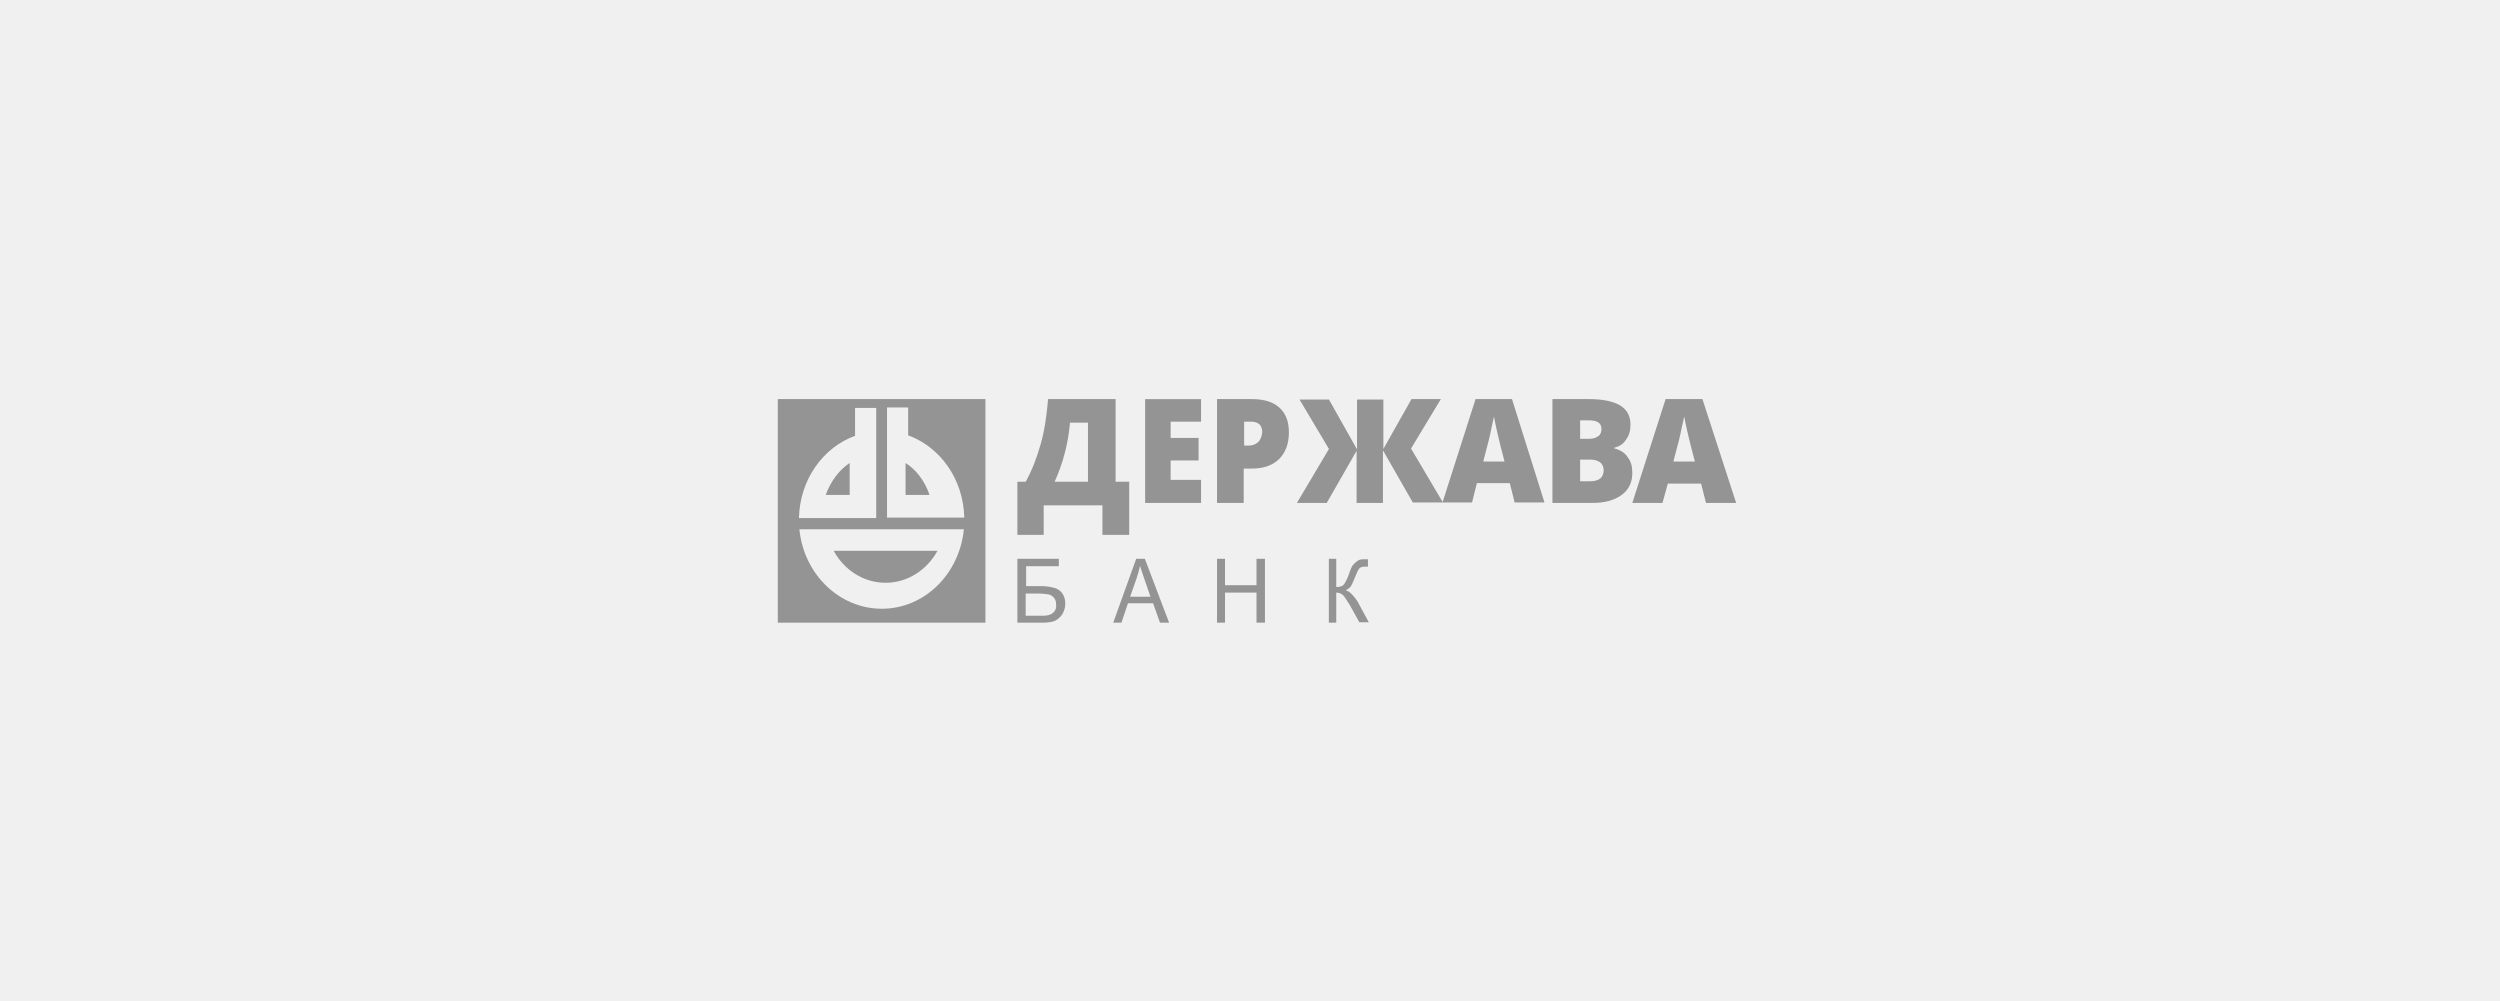
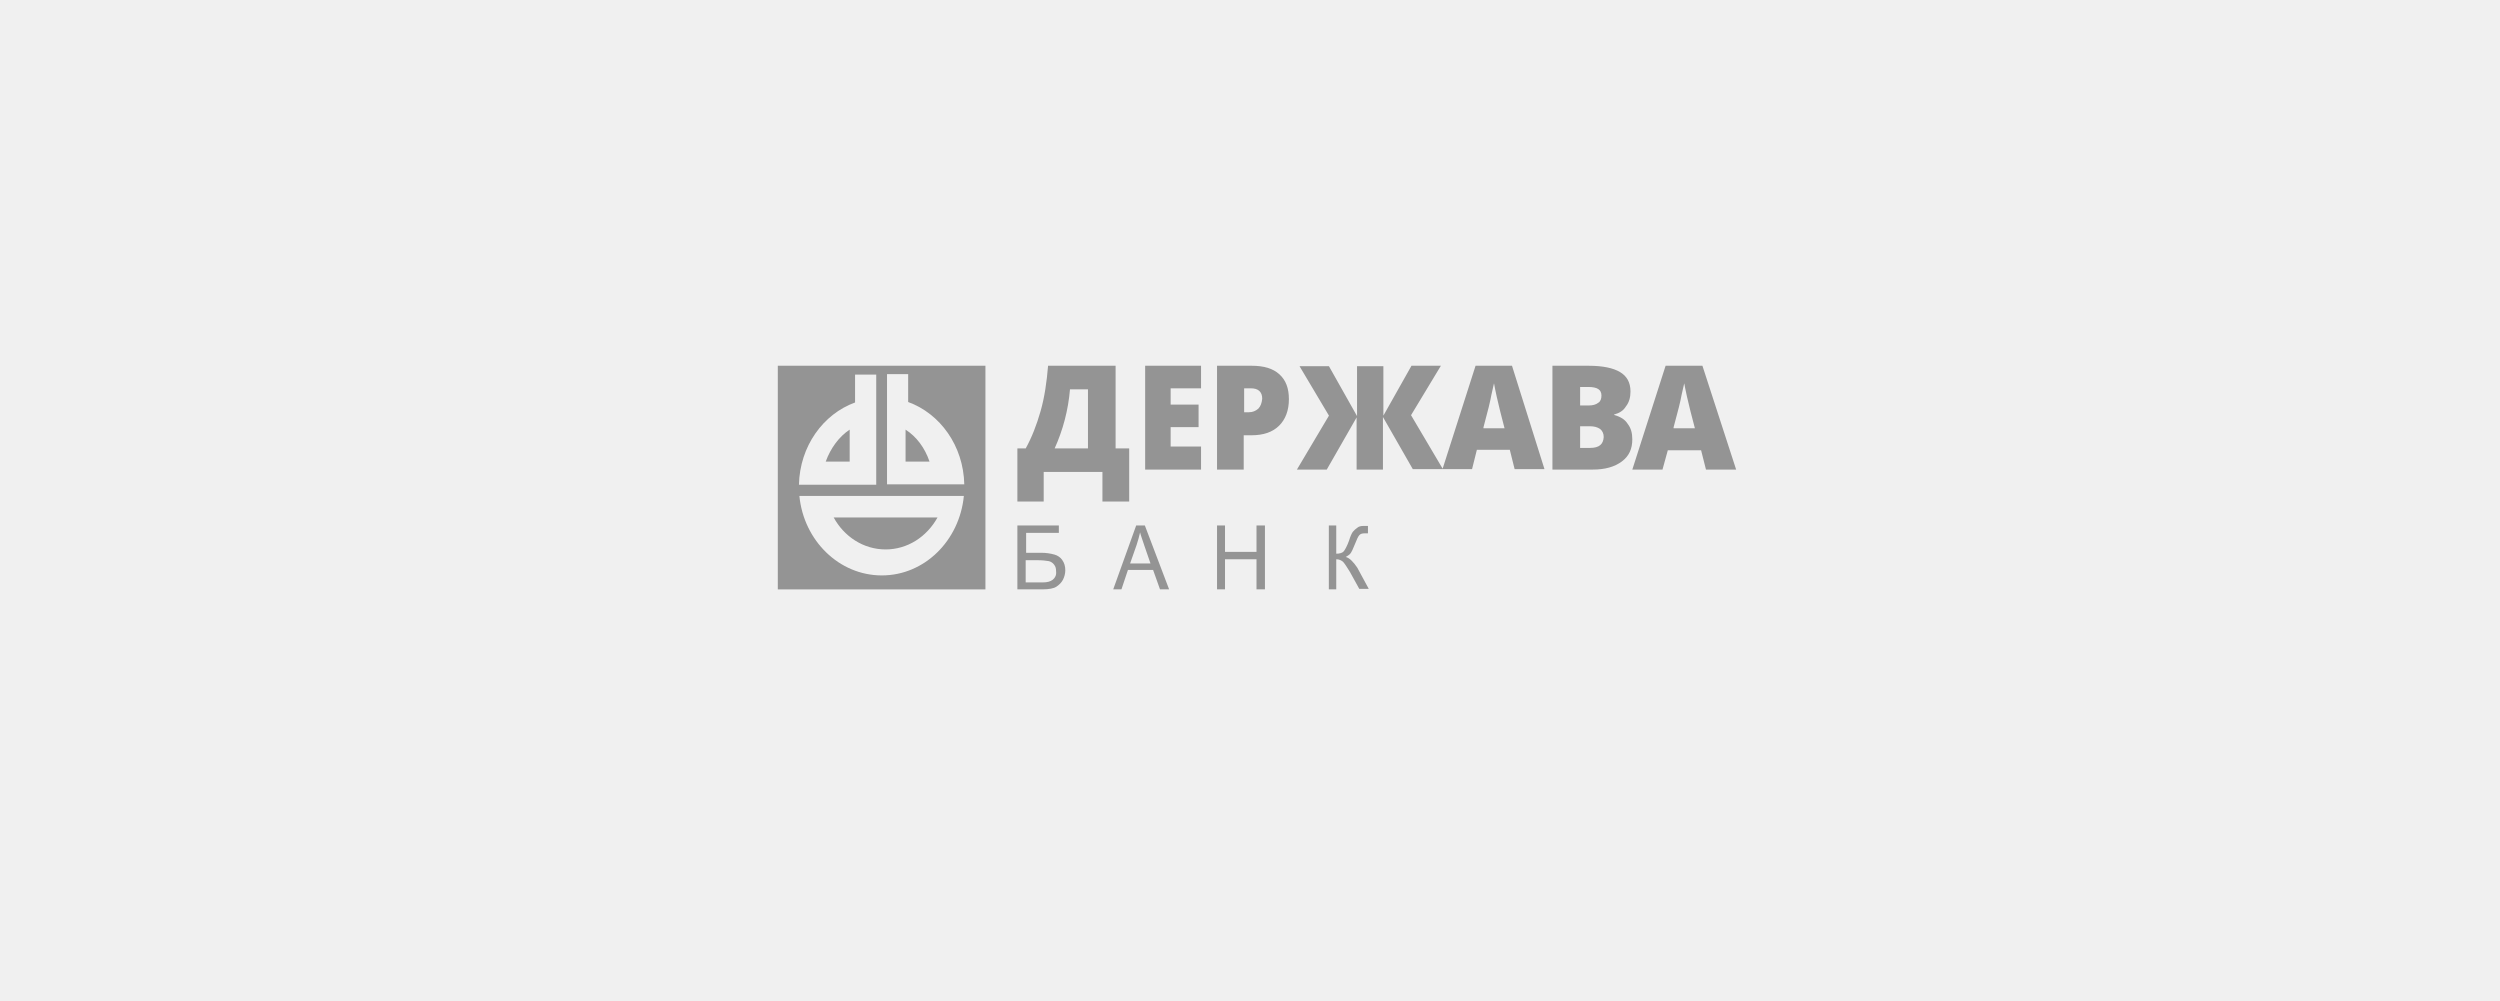
<svg xmlns="http://www.w3.org/2000/svg" width="300" height="120" viewBox="0 0 300 120" fill="none">
  <g clip-path="url(#a)" fill="#949494">
-     <path d="M135.503 64.182V57.81h-1.631v-9.92h-8.103c-.158 1.94-.421 3.769-.894 5.431-.474 1.663-1.053 3.159-1.789 4.489h-1v6.372h3.157v-3.546h7.05v3.546h3.21Zm-4.946-6.372h-3.999c1-2.217 1.631-4.6 1.842-7.093h2.157v7.093Zm-3.993 12.747a5.845 5.845 0 0 0-1.603-.223h-1.825v-2.389h3.926v-.888h-4.976v7.666h2.986c.829 0 1.382-.11 1.714-.333.331-.222.608-.5.774-.833a2.55 2.55 0 0 0 .276-1.112c0-.5-.111-.888-.387-1.277a1.708 1.708 0 0 0-.885-.611Zm-.221 3c-.276.222-.663.333-1.216.333h-2.046v-2.667h1.327c.664 0 1.161.056 1.438.111a1.1 1.1 0 0 1 .663.445c.166.222.221.444.221.778.056.444-.11.777-.387 1ZM99.086 59.39h2.875v-3.833c-1.252.825-2.272 2.182-2.875 3.833Z" />
-     <path d="M93.336 74.724h24.917V47.891H93.336v26.833Zm12.484-1.674c-5.128 0-9.376-4.184-9.894-9.54h19.737c-.518 5.356-4.715 9.54-9.843 9.54Zm.622-24.155h2.538v3.347c3.833 1.395 6.631 5.244 6.734 9.874h-9.272V48.895Zm-3.834 3.403V48.95h2.539v13.221h-9.273c.104-4.63 2.901-8.48 6.734-9.874Z" />
-     <path d="M106.272 69.932c2.631 0 4.94-1.51 6.229-3.833h-12.458c1.235 2.265 3.544 3.833 6.229 3.833Zm2.396-14.375v3.833h2.875c-.557-1.651-1.577-3.008-2.875-3.833Zm52.818 15.277c.198-.11.396-.222.544-.389.148-.166.346-.61.592-1.222.198-.5.346-.833.494-1 .149-.166.346-.222.643-.222h.395v-.889h-.544c-.296 0-.543.056-.741.222a2.703 2.703 0 0 0-.543.5c-.148.223-.296.556-.444 1.056-.247.667-.494 1.111-.643 1.278-.148.166-.444.277-.889.277v-3.388h-.889v7.666h.889v-3.61c.346 0 .593.11.84.332.198.223.445.612.79 1.167l1.136 2.056h1.137l-1.384-2.556c-.493-.722-.938-1.166-1.383-1.278Zm32.212-17.039v-.054c.599-.163 1.089-.434 1.416-.975.381-.488.544-1.084.544-1.788 0-1.083-.435-1.842-1.252-2.329-.817-.488-2.069-.758-3.757-.758h-4.356v12.458h4.846c1.47 0 2.614-.325 3.485-.975.871-.65 1.252-1.517 1.252-2.654 0-.758-.163-1.354-.544-1.842-.327-.541-.871-.867-1.634-1.083Zm-4.029-3.358h.926c1.089 0 1.579.325 1.579 1.029 0 .379-.109.704-.382.866-.272.217-.653.325-1.143.325h-1.035v-2.22h.055Zm1.143 7.312h-1.198v-2.6h1.144c.544 0 .926.108 1.252.325.272.217.436.542.436.975-.055.867-.545 1.3-1.634 1.3Zm-13.745-9.859-3.95 12.351-3.793-6.418 3.582-5.932h-3.529l-3.371 5.986v-5.932h-3.161v5.986l-3.371-5.986h-3.529l3.529 5.932-3.845 6.472h3.582l3.582-6.256v6.256h3.16v-6.31l3.582 6.256h7.111l.579-2.319h3.951l.579 2.32h3.582l-3.898-12.405h-4.372Zm.949 7.39c.526-1.942.842-3.237.948-3.884.158-.647.263-1.132.316-1.402.052.324.158.809.316 1.564.158.701.316 1.294.421 1.78l.527 2.05h-2.528v-.109Zm26.275-7.39h-4.419l-3.993 12.459h3.62l.639-2.32h3.993l.586 2.32h3.62l-4.046-12.458Zm-3.461 7.39c.533-1.942.852-3.237.959-3.884a33.5 33.5 0 0 0 .319-1.402c.053.324.16.809.32 1.564.159.701.319 1.294.425 1.78l.533 2.05h-2.556v-.109Zm-50.049 14.943h-3.78v-3.166h-.958v7.666h.958v-3.61h3.78v3.61h1.012v-7.666h-1.012v3.166Zm-13.363-9.874h6.708v-2.762h-3.65v-2.33h3.354V52.55h-3.354V50.6h3.65v-2.708h-6.708V60.35Zm-1.076 6.708-2.756 7.666h.988l.78-2.333h3.016l.832 2.333h1.092l-2.912-7.666h-1.04Zm-.728 4.555.78-2.222c.156-.5.312-1 .416-1.5.104.444.312.944.52 1.611l.728 2.111h-2.444Zm17.918-22.692c-.775-.704-1.86-1.03-3.357-1.03h-4.132v12.46h3.202v-4.117h.93c1.446 0 2.53-.379 3.305-1.137.775-.758 1.188-1.842 1.188-3.196 0-1.3-.362-2.275-1.136-2.98Zm-2.531 4.116c-.31.271-.671.434-1.136.434h-.568v-2.871h.826c.878 0 1.343.433 1.343 1.246-.052.541-.207.92-.465 1.191Z" />
+     <path d="M135.503 60.182V53.81h-1.631v-9.92h-8.103c-.158 1.94-.421 3.769-.894 5.431-.474 1.663-1.053 3.159-1.789 4.489h-1v6.372h3.157v-3.546h7.05v3.546h3.21Zm-4.946-6.372h-3.999c1-2.217 1.631-4.6 1.842-7.093h2.157v7.093Zm-3.993 12.747a5.845 5.845 0 0 0-1.603-.223h-1.825v-2.389h3.926v-.888h-4.976v7.666h2.986c.829 0 1.382-.11 1.714-.333.331-.222.608-.5.774-.833a2.55 2.55 0 0 0 .276-1.112c0-.5-.111-.888-.387-1.277a1.708 1.708 0 0 0-.885-.611Zm-.221 3c-.276.222-.663.333-1.216.333h-2.046v-2.667h1.327c.664 0 1.161.056 1.438.111a1.1 1.1 0 0 1 .663.445c.166.222.221.444.221.778.056.444-.11.777-.387 1ZM99.086 55.39h2.875v-3.833c-1.252.825-2.272 2.182-2.875 3.833Z" />
+     <path d="M93.336 70.724h24.917V43.891H93.336v26.833Zm12.484-1.674c-5.128 0-9.376-4.184-9.894-9.54h19.737c-.518 5.356-4.715 9.54-9.843 9.54Zm.622-24.155h2.538v3.347c3.833 1.395 6.631 5.244 6.734 9.874h-9.272V44.895Zm-3.834 3.403V44.95h2.539v13.221h-9.273c.104-4.63 2.901-8.48 6.734-9.874Z" />
+     <path d="M106.272 65.932c2.631 0 4.94-1.51 6.229-3.833h-12.458c1.235 2.265 3.544 3.833 6.229 3.833Zm2.396-14.375v3.833h2.875c-.557-1.651-1.577-3.008-2.875-3.833Zm52.818 15.277c.198-.11.396-.222.544-.389.148-.166.346-.61.592-1.222.198-.5.346-.833.494-1 .149-.166.346-.222.643-.222h.395v-.889h-.544c-.296 0-.543.056-.741.222a2.703 2.703 0 0 0-.543.5c-.148.223-.296.556-.444 1.056-.247.667-.494 1.111-.643 1.278-.148.166-.444.277-.889.277v-3.388h-.889v7.666h.889v-3.61c.346 0 .593.11.84.332.198.223.445.612.79 1.167l1.136 2.056h1.137l-1.384-2.556c-.493-.722-.938-1.166-1.383-1.278Zm32.212-17.039v-.054c.599-.163 1.089-.434 1.416-.975.381-.488.544-1.084.544-1.788 0-1.083-.435-1.842-1.252-2.329-.817-.488-2.069-.758-3.757-.758h-4.356v12.458h4.846c1.47 0 2.614-.325 3.485-.975.871-.65 1.252-1.517 1.252-2.654 0-.758-.163-1.354-.544-1.842-.327-.541-.871-.867-1.634-1.083Zm-4.029-3.358h.926c1.089 0 1.579.325 1.579 1.029 0 .379-.109.704-.382.866-.272.217-.653.325-1.143.325h-1.035v-2.22h.055Zm1.143 7.312h-1.198v-2.6h1.144c.544 0 .926.108 1.252.325.272.217.436.542.436.975-.055.867-.545 1.3-1.634 1.3Zm-13.745-9.859-3.95 12.351-3.793-6.418 3.582-5.932h-3.529l-3.371 5.986v-5.932h-3.161v5.986l-3.371-5.986h-3.529l3.529 5.932-3.845 6.472h3.582l3.582-6.256v6.256h3.16v-6.31l3.582 6.256h7.111l.579-2.319h3.951l.579 2.32h3.582l-3.898-12.405h-4.372Zm.949 7.39c.526-1.942.842-3.237.948-3.884.158-.647.263-1.132.316-1.402.052.324.158.809.316 1.564.158.701.316 1.294.421 1.78l.527 2.05h-2.528v-.109Zm26.275-7.39h-4.419l-3.993 12.459h3.62l.639-2.32h3.993l.586 2.32h3.62l-4.046-12.458Zm-3.461 7.39c.533-1.942.852-3.237.959-3.884a33.5 33.5 0 0 0 .319-1.402c.053.324.16.809.32 1.564.159.701.319 1.294.425 1.78l.533 2.05h-2.556v-.109Zm-50.049 14.943h-3.78v-3.166h-.958v7.666h.958v-3.61h3.78v3.61h1.012v-7.666h-1.012v3.166Zm-13.363-9.874h6.708v-2.762h-3.65v-2.33h3.354V48.55h-3.354V46.6h3.65v-2.708h-6.708V56.35Zm-1.076 6.708-2.756 7.666h.988l.78-2.333h3.016l.832 2.333h1.092l-2.912-7.666h-1.04Zm-.728 4.555.78-2.222c.156-.5.312-1 .416-1.5.104.444.312.944.52 1.611l.728 2.111h-2.444Zm17.918-22.692c-.775-.704-1.86-1.03-3.357-1.03h-4.132v12.46h3.202v-4.117h.93c1.446 0 2.53-.379 3.305-1.137.775-.758 1.188-1.842 1.188-3.196 0-1.3-.362-2.275-1.136-2.98Zm-2.531 4.116c-.31.271-.671.434-1.136.434h-.568v-2.871h.826c.878 0 1.343.433 1.343 1.246-.052.541-.207.92-.465 1.191Z" />
  </g>
  <defs>
    <clipPath id="a">
-       <path fill="#fff" transform="translate(93 47)" d="M0 0h116v28H0z" />
+       <path fill="#fff" transform="translate(93 43)" d="M0 0h116v28H0z" />
    </clipPath>
  </defs>
</svg>
